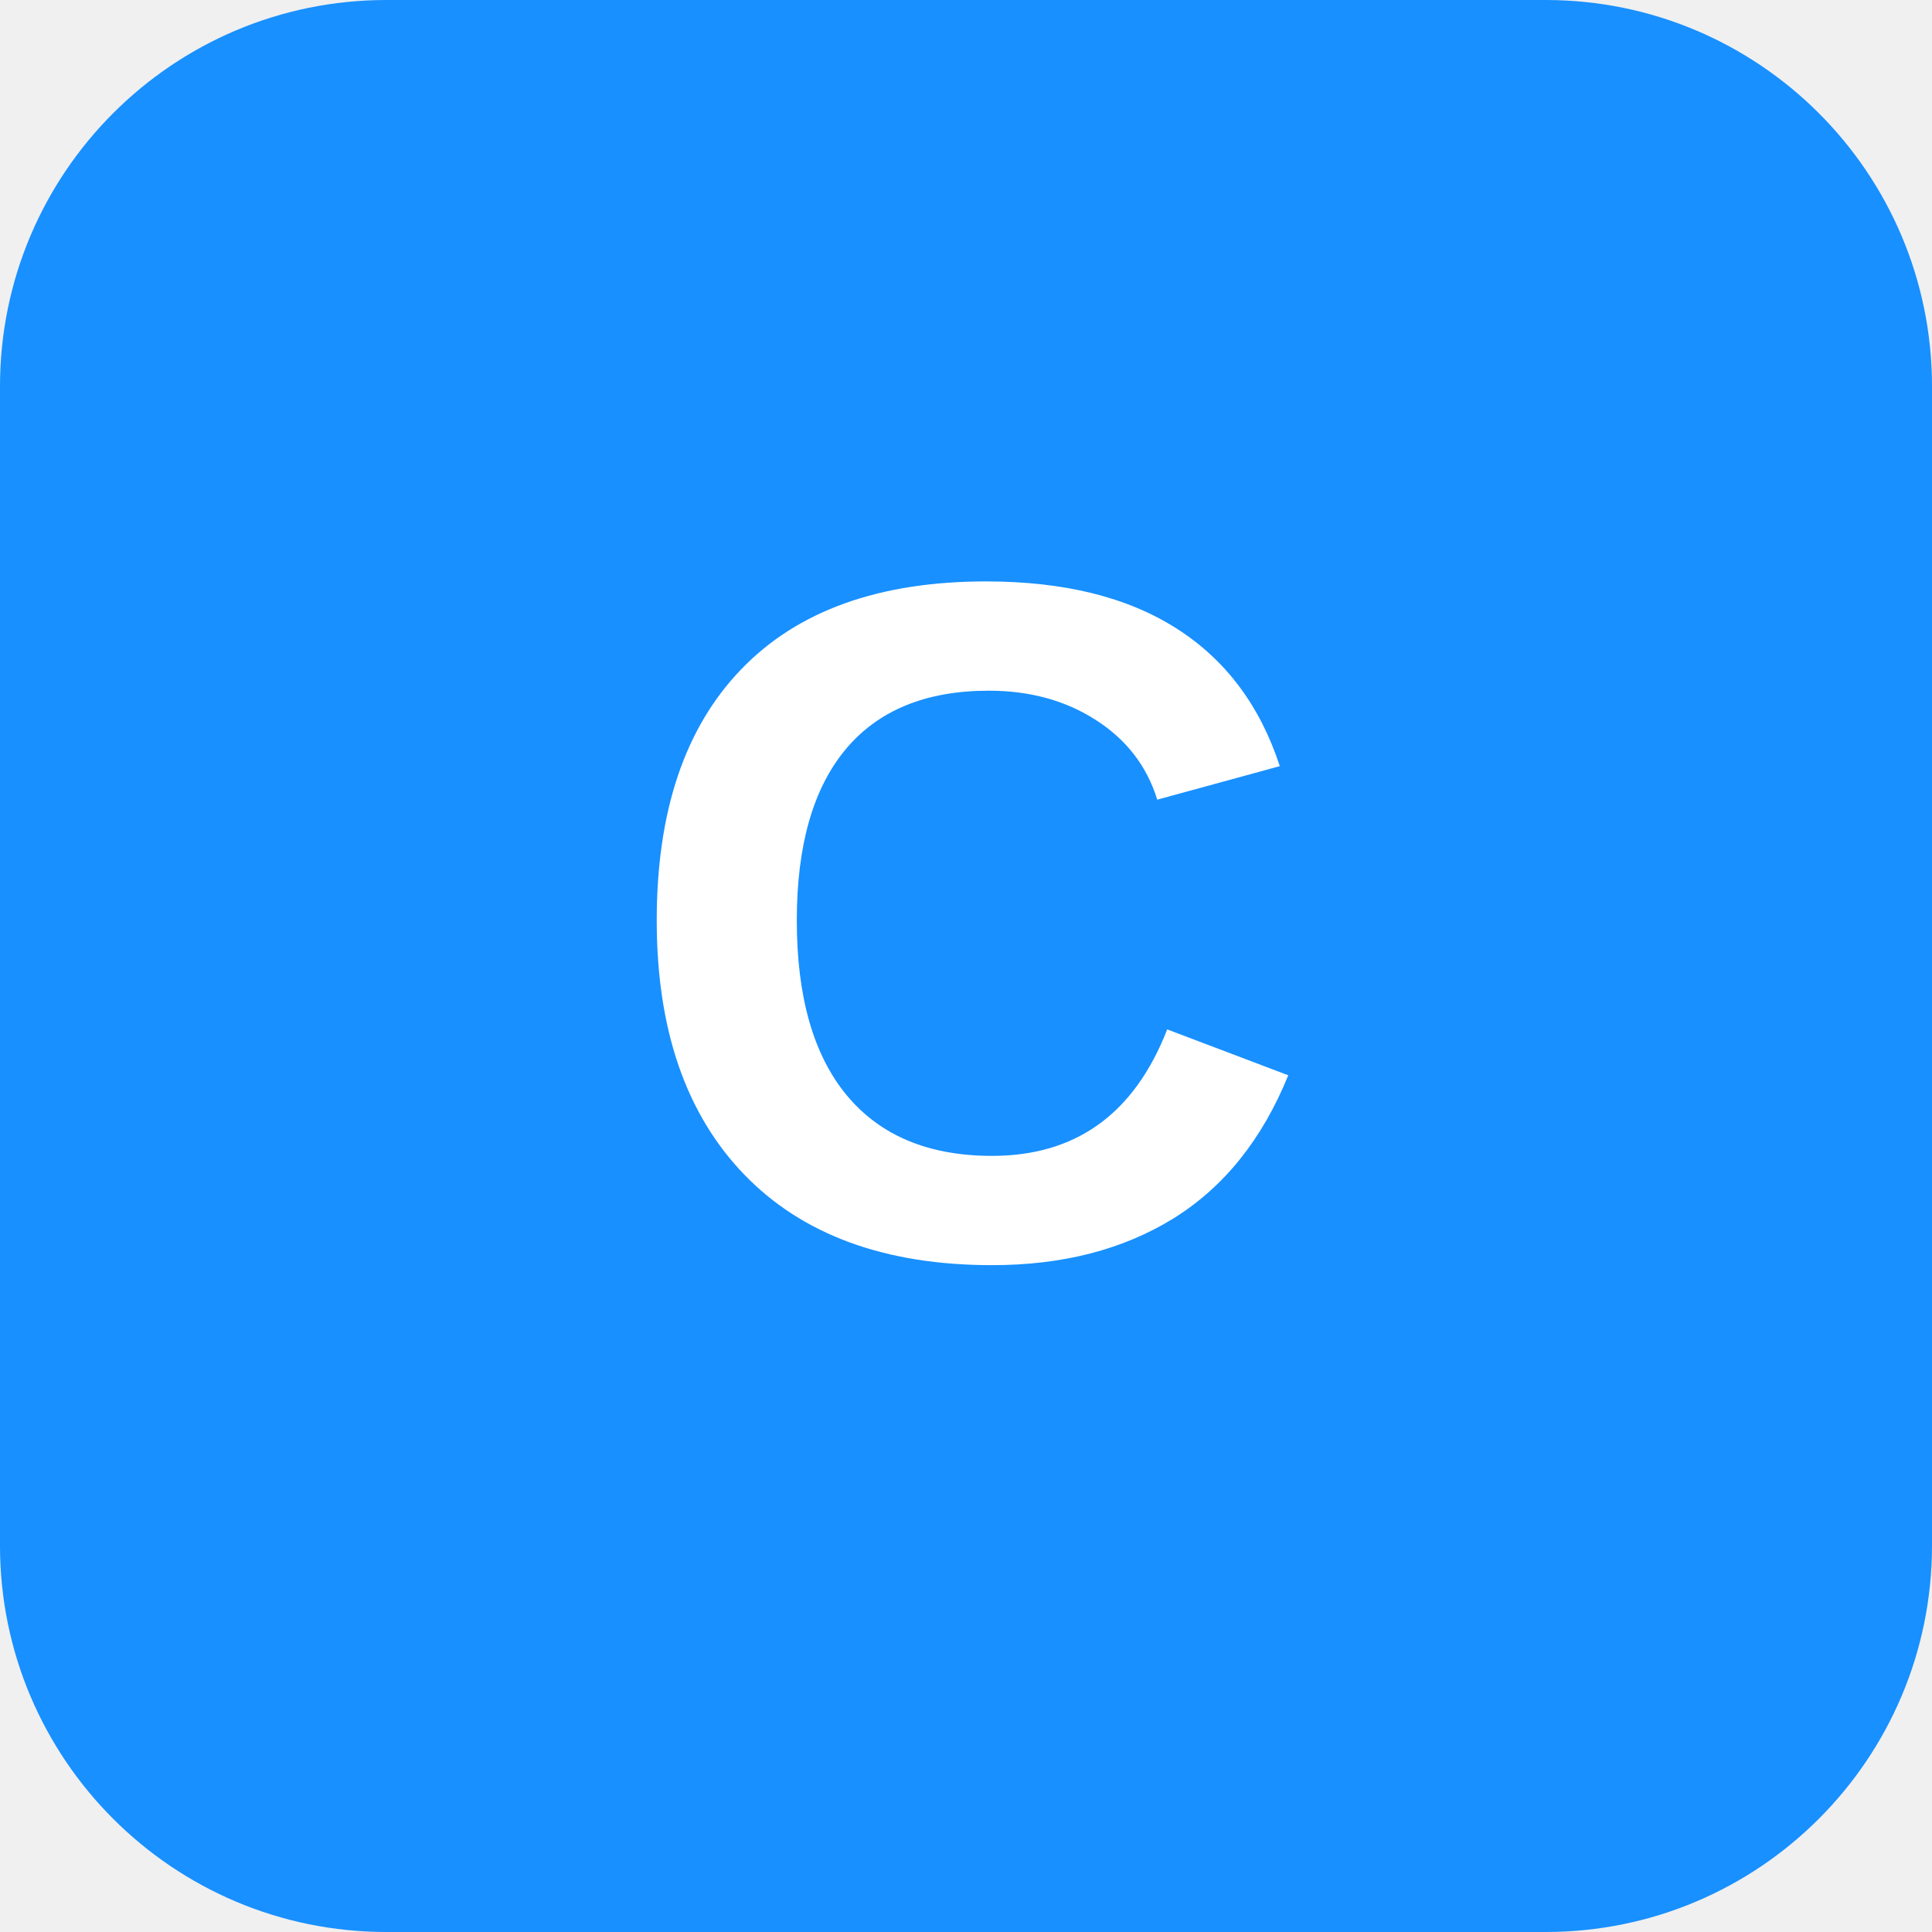
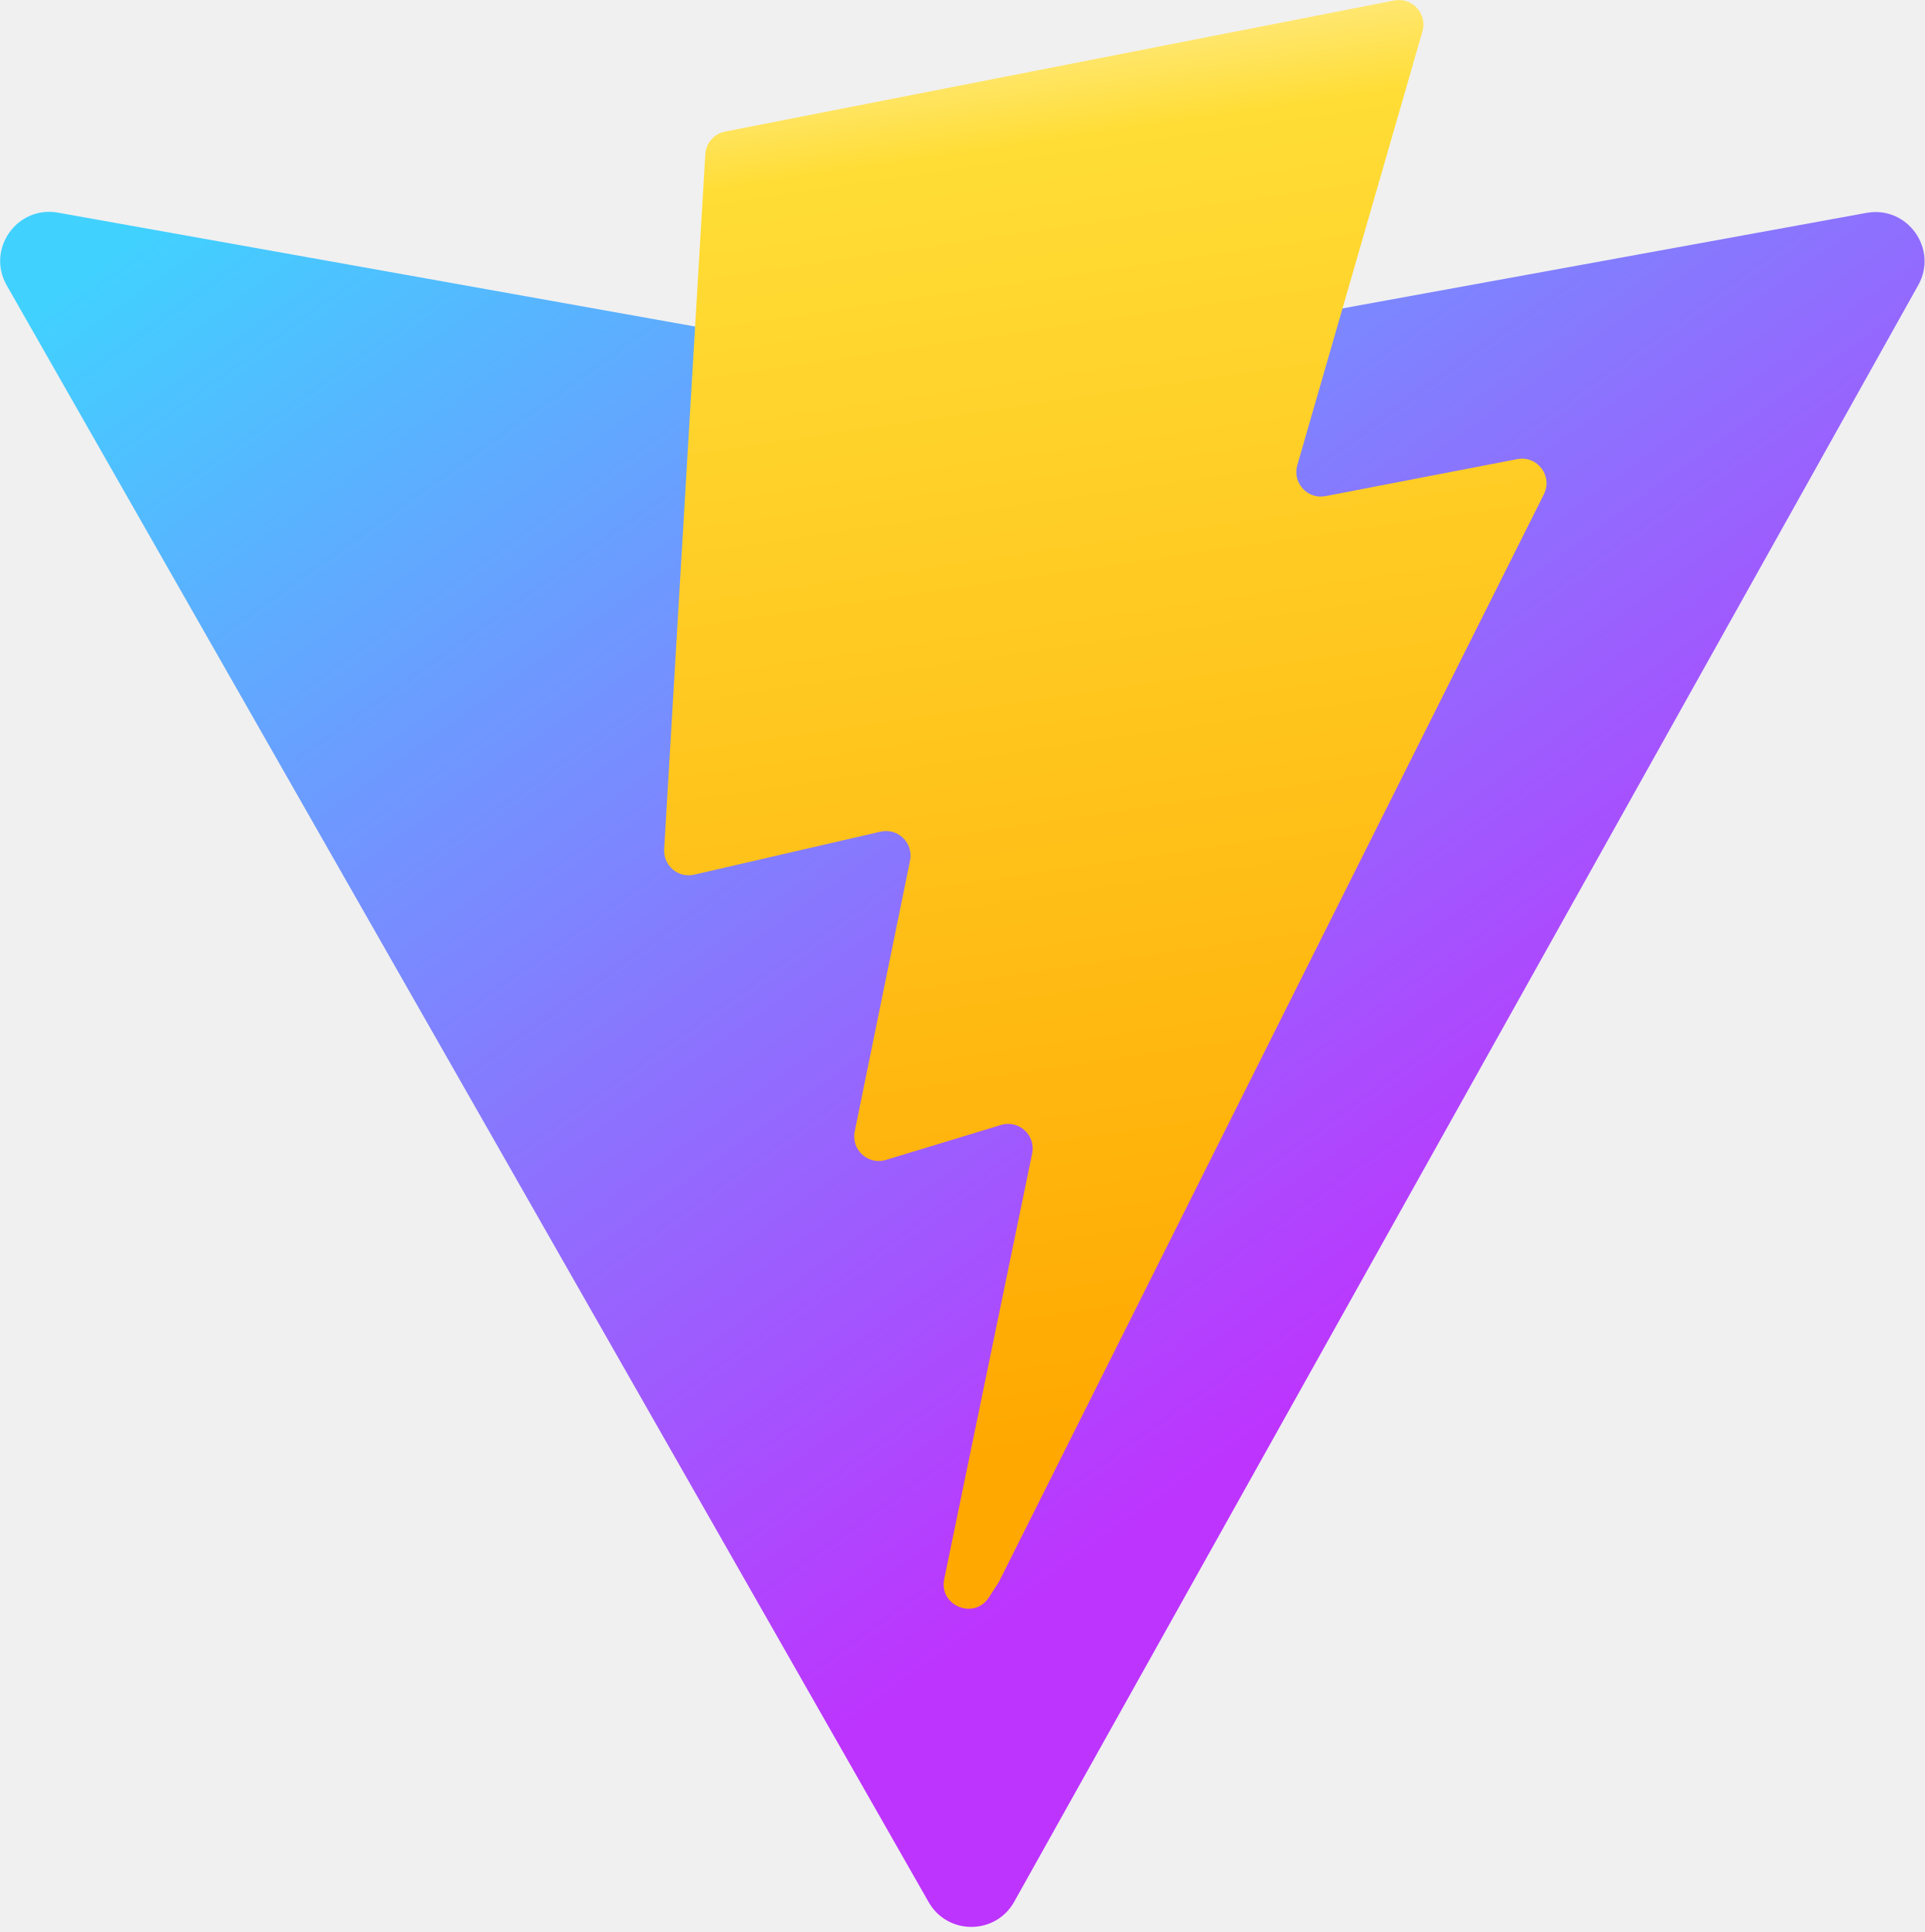
- <svg xmlns="http://www.w3.org/2000/svg" viewBox="0 0 100 100">
-   <rect width="100" height="100" rx="20" fill="#1890ff" />
-   <text x="50" y="65" text-anchor="middle" fill="white" font-size="50" font-family="Arial, sans-serif" font-weight="bold">C</text>
+ <svg xmlns="http://www.w3.org/2000/svg" aria-hidden="true" role="img" class="iconify iconify--logos" width="31.88" height="32" preserveAspectRatio="xMidYMid meet" viewBox="0 0 256 257">
+   <defs>
+     <linearGradient id="IconifyId1813088fe1fbc01fb466" x1="-.828%" x2="57.636%" y1="7.652%" y2="78.411%">
+       <stop offset="0%" stop-color="#41D1FF" />
+       <stop offset="100%" stop-color="#BD34FE" />
+     </linearGradient>
+     <linearGradient id="IconifyId1813088fe1fbc01fb467" x1="43.376%" x2="50.316%" y1="2.242%" y2="89.03%">
+       <stop offset="0%" stop-color="#FFEA83" />
+       <stop offset="8.333%" stop-color="#FFDD35" />
+       <stop offset="100%" stop-color="#FFA800" />
+     </linearGradient>
+   </defs>
+   <path fill="url(#IconifyId1813088fe1fbc01fb466)" d="M255.153 37.938L134.897 252.976c-2.483 4.44-8.862 4.466-11.382.048L.875 37.958c-2.746-4.814 1.371-10.646 6.827-9.67l120.385 21.517a6.537 6.537 0 0 0 2.322-.004l117.867-21.483c5.438-.991 9.574 4.796 6.877 9.62Z" />
+   <path fill="url(#IconifyId1813088fe1fbc01fb467)" d="M185.432.063L96.44 17.501a3.268 3.268 0 0 0-2.634 3.014l-5.474 92.456a3.268 3.268 0 0 0 3.997 3.378l24.777-5.718c2.318-.535 4.413 1.507 3.936 3.838l-7.361 36.047c-.495 2.426 1.782 4.5 4.151 3.78l15.304-4.649c2.372-.72 4.652 1.36 4.15 3.788l-11.698 56.621c-.732 3.542 3.979 5.473 5.943 2.437l1.313-2.028l72.516-144.72c1.215-2.423-.88-5.186-3.54-4.672l-25.505 4.922c-2.396.462-4.435-1.77-3.759-4.114l16.646-57.705c.677-2.35-1.37-4.583-3.769-4.113Z" />
</svg>
